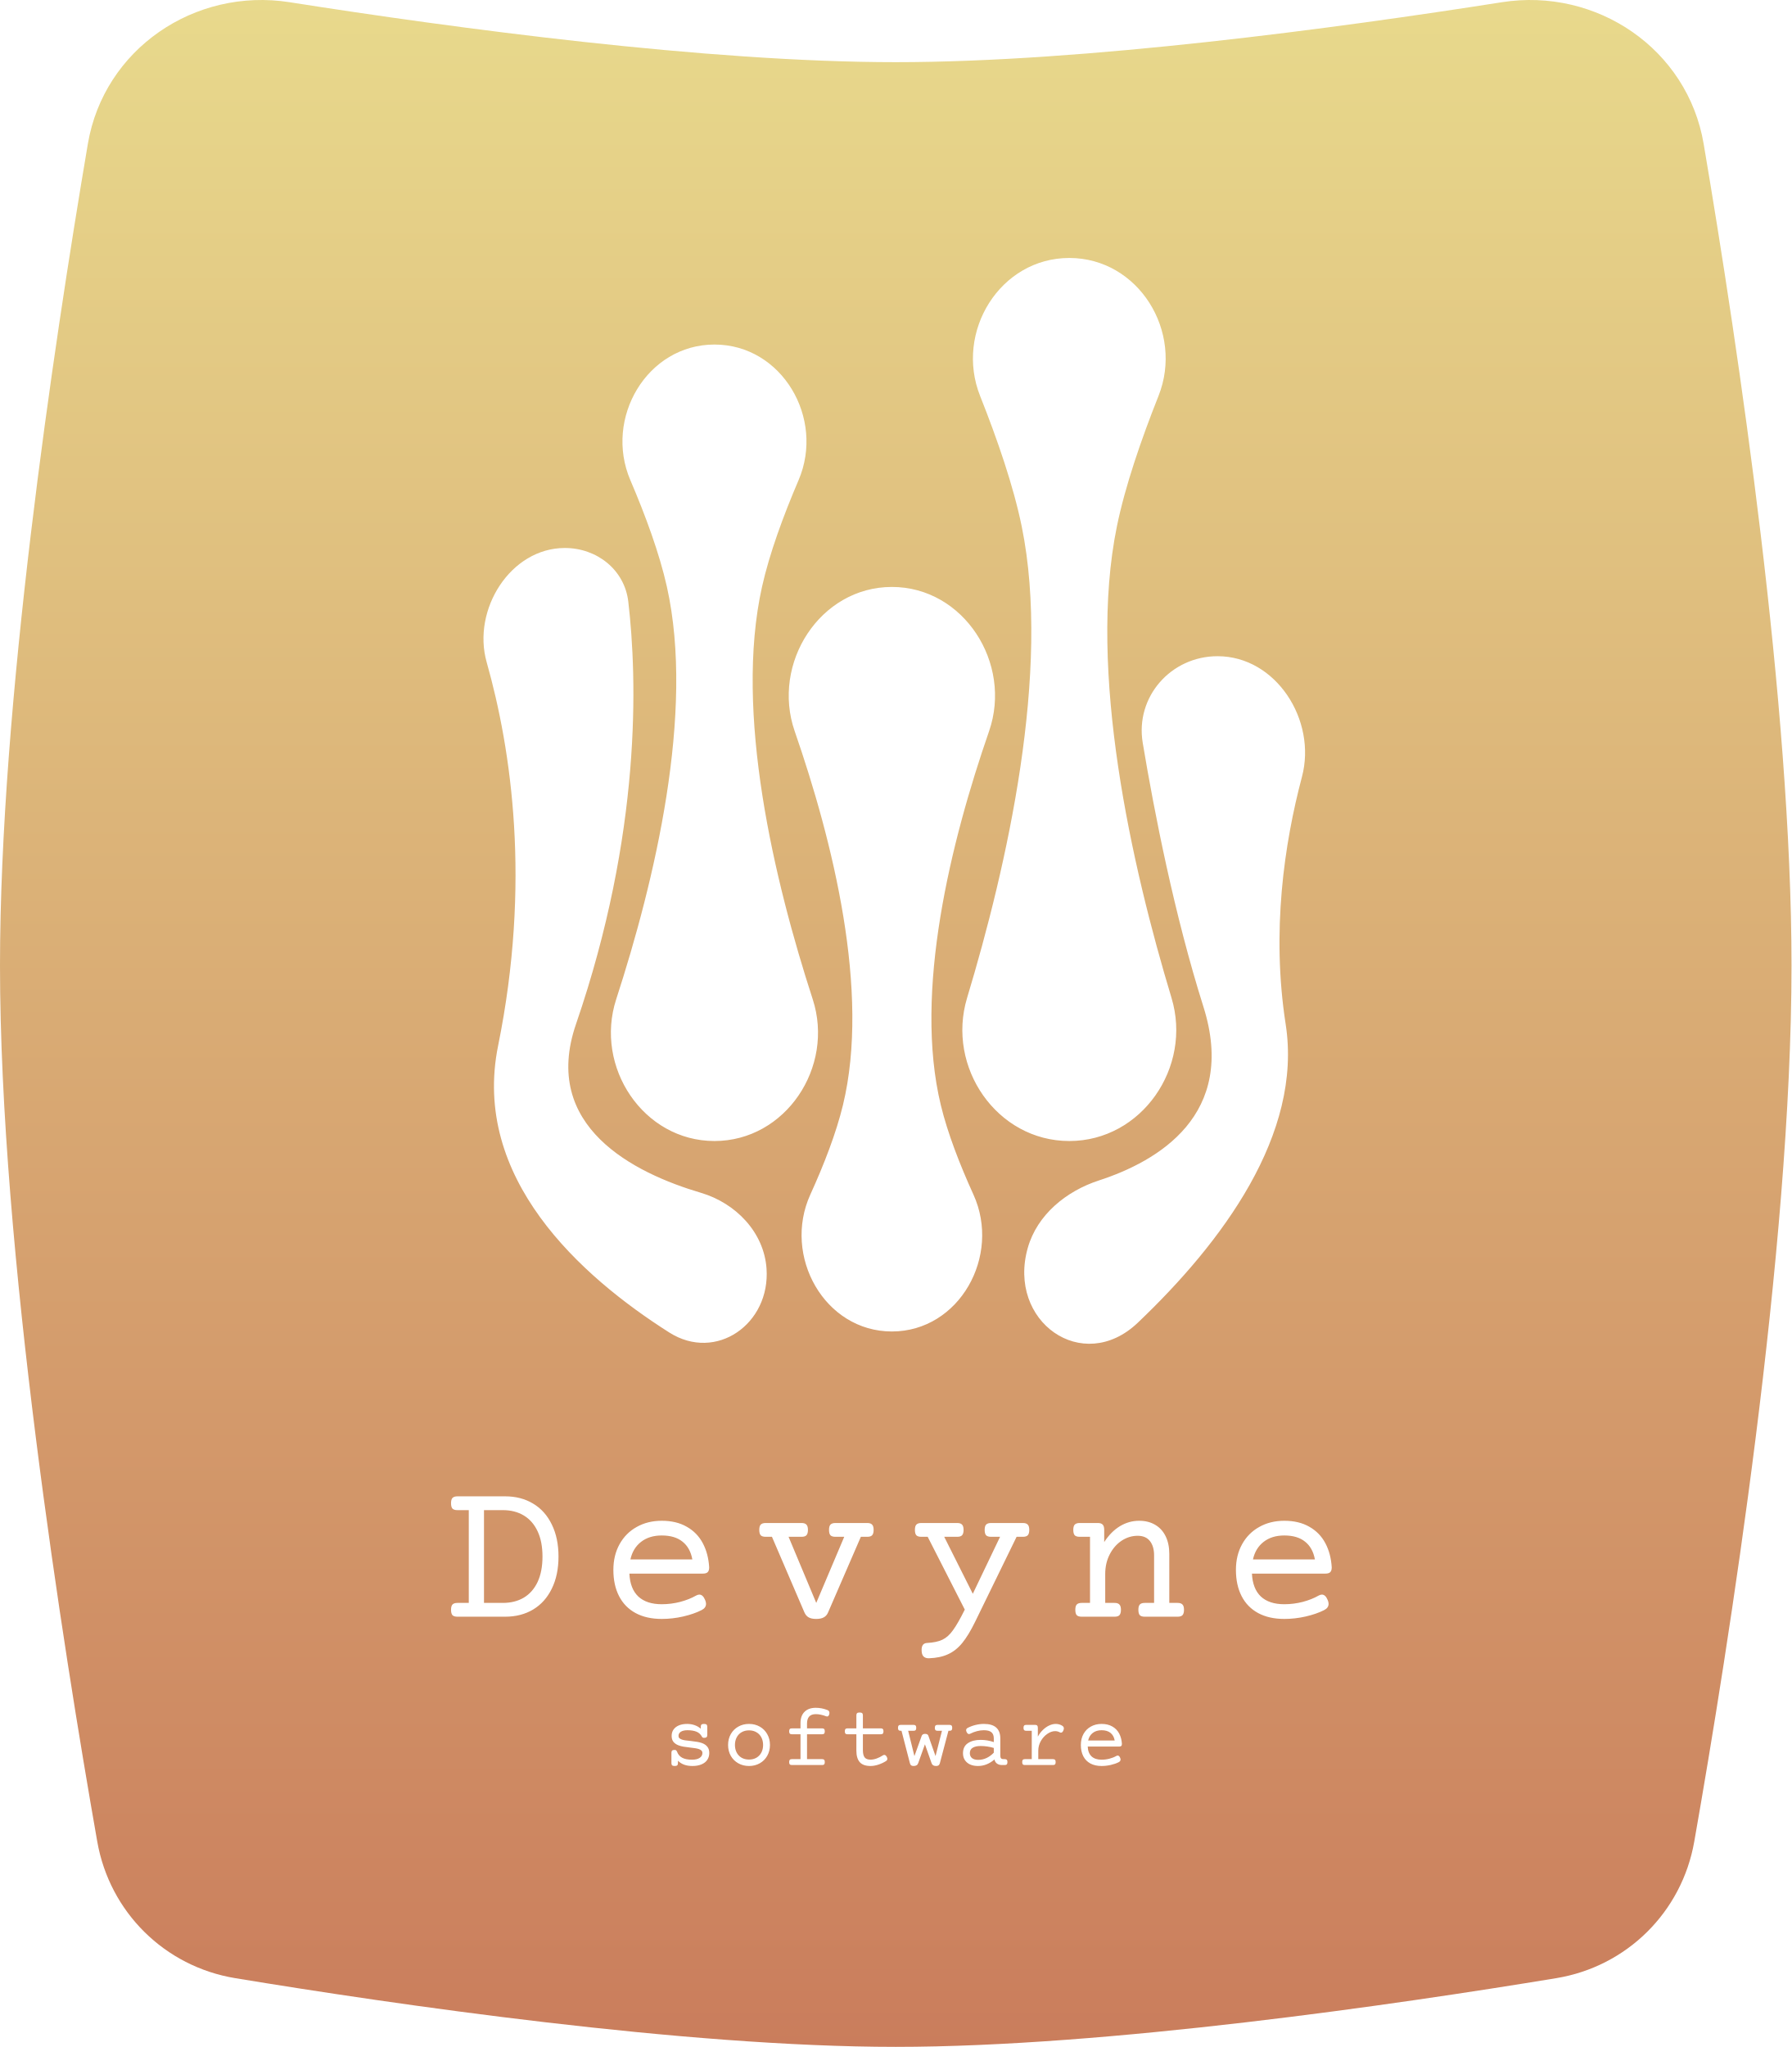
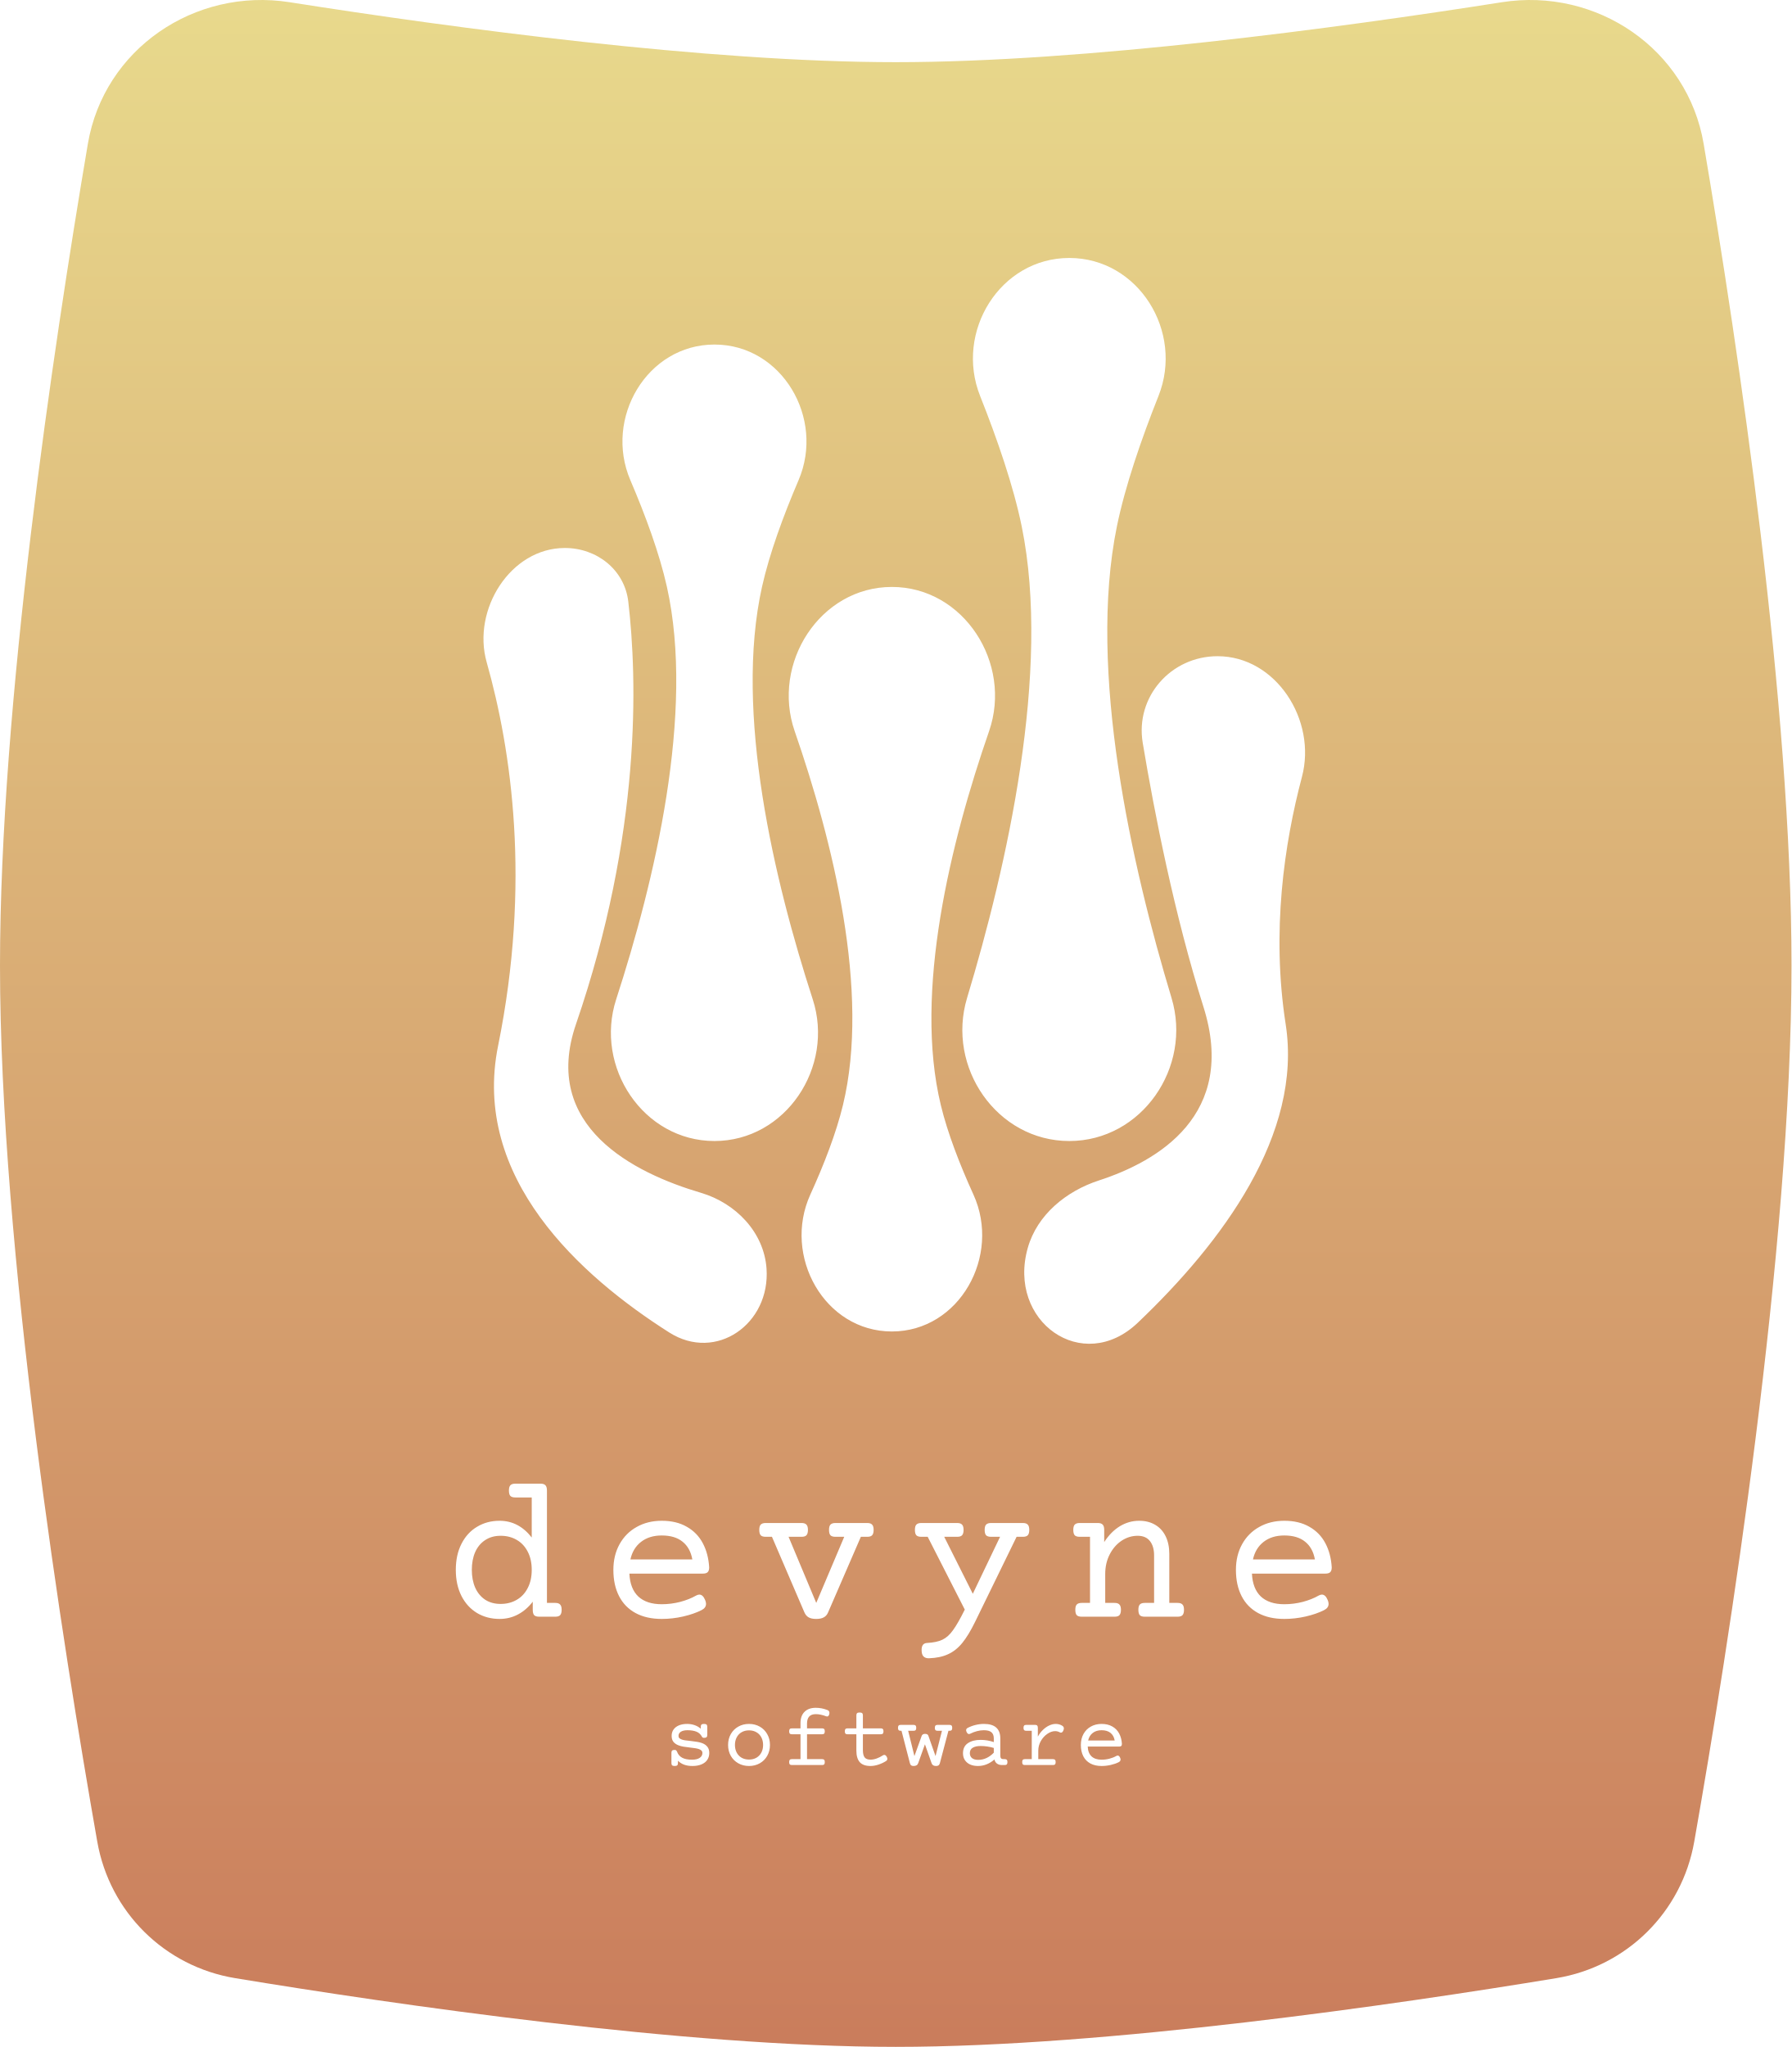
<svg xmlns="http://www.w3.org/2000/svg" width="604" height="690" viewBox="0 0 604 690" fill="none">
-   <path fill-rule="evenodd" clip-rule="evenodd" d="M97.655 0.749C65.651 -4.282 35.041 16.533 29.624 48.474C17.772 118.354 0 237.761 0 325.455C0 421.4 21.274 555.308 32.793 620.779C36.971 644.527 55.512 662.875 79.304 666.795C133.043 675.649 230.881 689.955 302 689.955C373.119 689.955 470.957 675.649 524.696 666.795C548.488 662.875 567.029 644.527 571.207 620.779C582.726 555.308 604 421.4 604 325.455C604 237.761 586.228 118.354 574.376 48.474C568.958 16.533 538.349 -4.282 506.345 0.749C450.658 9.502 365.634 20.955 302 20.955C238.366 20.955 153.342 9.502 97.655 0.749ZM238.205 581.318C238.039 581.171 237.756 581.098 237.355 581.098C236.955 581.098 236.672 581.171 236.506 581.318C236.34 581.464 236.257 581.708 236.257 582.05V582.709C235.69 582.201 235.012 581.806 234.221 581.523C233.439 581.239 232.575 581.098 231.628 581.098C230.632 581.098 229.738 581.254 228.947 581.567C228.166 581.879 227.551 582.343 227.101 582.958C226.662 583.564 226.442 584.291 226.442 585.141C226.442 585.951 226.637 586.61 227.028 587.118C227.429 587.616 227.985 588.007 228.698 588.29C229.216 588.495 229.782 588.651 230.397 588.759C231.012 588.866 231.779 588.969 232.697 589.067C233.381 589.135 233.942 589.208 234.382 589.286C234.831 589.355 235.226 589.443 235.568 589.55C235.969 589.687 236.276 589.862 236.491 590.077C236.706 590.292 236.813 590.566 236.813 590.898C236.813 591.581 236.511 592.128 235.905 592.538C235.3 592.948 234.43 593.153 233.298 593.153C231.93 593.153 230.837 592.939 230.016 592.509C229.196 592.079 228.61 591.396 228.259 590.458C228.171 590.243 228.068 590.092 227.951 590.004C227.834 589.906 227.673 589.858 227.468 589.858C227.067 589.858 226.784 589.931 226.618 590.077C226.452 590.224 226.369 590.468 226.369 590.81V594.325C226.369 594.667 226.452 594.911 226.618 595.058C226.784 595.204 227.067 595.277 227.468 595.277C227.868 595.277 228.151 595.204 228.317 595.058C228.483 594.911 228.566 594.667 228.566 594.325V593.505C229.162 594.101 229.86 594.545 230.661 594.838C231.462 595.131 232.389 595.277 233.444 595.277C234.636 595.277 235.656 595.097 236.506 594.735C237.365 594.374 238.014 593.866 238.454 593.212C238.903 592.548 239.128 591.776 239.128 590.898C239.128 590.019 238.908 589.311 238.469 588.774C238.039 588.236 237.433 587.826 236.652 587.543C236.135 587.358 235.583 587.221 234.997 587.133C234.421 587.035 233.659 586.933 232.712 586.825C232.038 586.757 231.486 586.693 231.056 586.635C230.637 586.576 230.265 586.493 229.943 586.386C229.553 586.259 229.255 586.098 229.05 585.902C228.854 585.707 228.757 585.453 228.757 585.141C228.757 584.535 229.02 584.067 229.548 583.734C230.085 583.393 230.827 583.222 231.774 583.222C233.005 583.222 234.02 583.388 234.821 583.72C235.622 584.042 236.232 584.604 236.652 585.404C236.789 585.658 237.023 585.785 237.355 585.785C237.756 585.785 238.039 585.712 238.205 585.566C238.371 585.419 238.454 585.175 238.454 584.833V582.05C238.454 581.708 238.371 581.464 238.205 581.318ZM256.147 582.006C255.073 581.401 253.867 581.098 252.529 581.098C251.191 581.098 249.985 581.401 248.911 582.006C247.837 582.611 246.992 583.456 246.377 584.54C245.771 585.614 245.469 586.83 245.469 588.188C245.469 589.545 245.771 590.766 246.377 591.85C246.992 592.924 247.837 593.764 248.911 594.369C249.985 594.975 251.191 595.277 252.529 595.277C253.867 595.277 255.073 594.975 256.147 594.369C257.222 593.764 258.062 592.924 258.667 591.85C259.282 590.766 259.59 589.545 259.59 588.188C259.59 586.83 259.282 585.614 258.667 584.54C258.062 583.456 257.222 582.611 256.147 582.006ZM250.024 583.896C250.747 583.476 251.582 583.266 252.529 583.266C253.477 583.266 254.307 583.476 255.02 583.896C255.742 584.306 256.299 584.887 256.689 585.639C257.08 586.381 257.275 587.231 257.275 588.188C257.275 589.145 257.08 589.999 256.689 590.751C256.299 591.493 255.742 592.074 255.02 592.494C254.307 592.904 253.477 593.109 252.529 593.109C251.582 593.109 250.747 592.904 250.024 592.494C249.312 592.074 248.76 591.493 248.369 590.751C247.979 589.999 247.783 589.145 247.783 588.188C247.783 587.231 247.979 586.381 248.369 585.639C248.76 584.887 249.312 584.306 250.024 583.896ZM278.939 576.41C277.65 575.912 276.351 575.663 275.042 575.663C273.411 575.663 272.142 576.117 271.234 577.026C270.335 577.924 269.886 579.179 269.886 580.79V582.592H266.986C266.654 582.592 266.414 582.67 266.268 582.826C266.131 582.973 266.063 583.227 266.063 583.588C266.063 583.949 266.131 584.208 266.268 584.364C266.414 584.511 266.654 584.584 266.986 584.584H269.886V592.963H266.986C266.654 592.963 266.414 593.041 266.268 593.197C266.131 593.344 266.063 593.598 266.063 593.959C266.063 594.32 266.131 594.579 266.268 594.735C266.414 594.882 266.654 594.955 266.986 594.955H277.152C277.484 594.955 277.718 594.882 277.855 594.735C278.001 594.579 278.074 594.32 278.074 593.959C278.074 593.598 278.001 593.344 277.855 593.197C277.718 593.041 277.484 592.963 277.152 592.963H272.083V584.584H277.152C277.484 584.584 277.718 584.511 277.855 584.364C278.001 584.208 278.074 583.949 278.074 583.588C278.074 583.227 278.001 582.973 277.855 582.826C277.718 582.67 277.484 582.592 277.152 582.592H272.083V580.981C272.083 578.861 273.07 577.802 275.042 577.802C276.116 577.802 277.274 578.041 278.514 578.52C278.641 578.568 278.758 578.593 278.865 578.593C279.217 578.593 279.461 578.315 279.598 577.758C279.627 577.611 279.642 577.484 279.642 577.377C279.642 576.908 279.407 576.586 278.939 576.41ZM290.67 577.465C290.504 577.318 290.221 577.245 289.821 577.245C289.42 577.245 289.137 577.318 288.971 577.465C288.805 577.611 288.722 577.856 288.722 578.197V582.592H285.748C285.416 582.592 285.177 582.67 285.031 582.826C284.894 582.973 284.826 583.227 284.826 583.588C284.826 583.949 284.894 584.208 285.031 584.364C285.177 584.511 285.416 584.584 285.748 584.584H288.722V590.107C288.722 591.825 289.103 593.119 289.865 593.988C290.636 594.848 291.852 595.277 293.512 595.277C294.323 595.277 295.197 595.126 296.134 594.823C297.072 594.511 297.921 594.115 298.683 593.637C299.005 593.442 299.166 593.188 299.166 592.875C299.166 592.69 299.103 592.47 298.976 592.216C298.742 591.767 298.458 591.542 298.126 591.542C297.96 591.542 297.809 591.591 297.672 591.689C296.998 592.128 296.3 592.48 295.578 592.743C294.855 593.007 294.166 593.139 293.512 593.139C292.555 593.139 291.881 592.88 291.491 592.362C291.11 591.845 290.919 591.029 290.919 589.916V584.584H296.94C297.272 584.584 297.506 584.511 297.643 584.364C297.789 584.208 297.863 583.949 297.863 583.588C297.863 583.227 297.789 582.973 297.643 582.826C297.506 582.67 297.272 582.592 296.94 582.592H290.919V578.197C290.919 577.856 290.836 577.611 290.67 577.465ZM320.815 581.654C320.678 581.498 320.444 581.42 320.112 581.42H316.098C315.766 581.42 315.527 581.498 315.38 581.654C315.244 581.801 315.175 582.055 315.175 582.416C315.175 582.777 315.244 583.036 315.38 583.193C315.527 583.339 315.766 583.412 316.098 583.412H317.578L315.41 591.938L312.978 585.038C312.841 584.648 312.465 584.452 311.85 584.452C311.547 584.452 311.303 584.516 311.118 584.643C310.932 584.77 310.805 584.936 310.737 585.141L308.291 591.938L306.181 583.412H307.983C308.315 583.412 308.549 583.339 308.686 583.193C308.833 583.036 308.906 582.777 308.906 582.416C308.906 582.055 308.833 581.801 308.686 581.654C308.549 581.498 308.315 581.42 307.983 581.42H303.676C303.344 581.42 303.105 581.498 302.959 581.654C302.822 581.801 302.754 582.055 302.754 582.416C302.754 582.777 302.822 583.036 302.959 583.193C303.105 583.339 303.344 583.412 303.676 583.412H303.94L306.767 594.325C306.855 594.677 306.992 594.921 307.177 595.058C307.363 595.204 307.641 595.277 308.012 595.277C308.432 595.277 308.764 595.199 309.008 595.043C309.262 594.897 309.448 594.657 309.565 594.325L311.836 587.968L314.077 594.325C314.194 594.657 314.37 594.897 314.604 595.043C314.848 595.199 315.18 595.277 315.6 595.277C315.971 595.277 316.25 595.204 316.435 595.058C316.63 594.921 316.777 594.677 316.875 594.325L319.76 583.412H320.112C320.444 583.412 320.678 583.339 320.815 583.193C320.962 583.036 321.035 582.777 321.035 582.416C321.035 582.055 320.962 581.801 320.815 581.654ZM335.872 582.328C334.954 581.508 333.577 581.098 331.741 581.098C330.794 581.098 329.846 581.215 328.899 581.449C327.962 581.674 327.083 582.001 326.263 582.431C325.901 582.616 325.721 582.88 325.721 583.222C325.721 583.378 325.774 583.573 325.882 583.808C326.096 584.276 326.365 584.511 326.687 584.511C326.824 584.511 326.975 584.467 327.141 584.379C327.854 584.018 328.606 583.734 329.397 583.529C330.188 583.324 330.95 583.222 331.682 583.222C332.864 583.222 333.719 583.446 334.246 583.896C334.783 584.335 335.052 585.028 335.052 585.976V587.221C333.636 586.723 332.151 586.474 330.598 586.474C328.85 586.474 327.425 586.845 326.321 587.587C325.218 588.319 324.666 589.457 324.666 591C324.666 591.889 324.881 592.655 325.31 593.3C325.74 593.944 326.331 594.438 327.083 594.779C327.845 595.111 328.719 595.277 329.705 595.277C330.75 595.277 331.736 595.087 332.664 594.706C333.601 594.325 334.471 593.783 335.271 593.08C335.408 593.695 335.701 594.164 336.15 594.486C336.609 594.799 337.156 594.955 337.791 594.955H338.728C339.06 594.955 339.295 594.882 339.431 594.735C339.578 594.579 339.651 594.32 339.651 593.959C339.651 593.598 339.578 593.344 339.431 593.197C339.295 593.041 339.06 592.963 338.728 592.963H338.216C337.571 592.963 337.249 592.577 337.249 591.806V585.976C337.249 584.364 336.79 583.149 335.872 582.328ZM327.947 589.125C328.601 588.734 329.49 588.539 330.613 588.539C331.385 588.539 332.151 588.598 332.913 588.715C333.675 588.822 334.388 588.984 335.052 589.198V590.795C333.489 592.406 331.736 593.212 329.793 593.212C328.904 593.212 328.211 593.017 327.713 592.626C327.224 592.226 326.98 591.669 326.98 590.956C326.98 590.116 327.303 589.506 327.947 589.125ZM358.092 581.684C357.428 581.293 356.715 581.098 355.953 581.098C355.221 581.098 354.479 581.274 353.727 581.625C352.975 581.977 352.267 582.475 351.603 583.119C350.938 583.764 350.372 584.516 349.903 585.375V582.416C349.903 582.055 349.83 581.801 349.684 581.654C349.547 581.498 349.312 581.42 348.98 581.42H345.992C345.66 581.42 345.421 581.498 345.274 581.654C345.138 581.801 345.069 582.055 345.069 582.416C345.069 582.777 345.138 583.036 345.274 583.193C345.421 583.339 345.66 583.412 345.992 583.412H347.853V592.963H345.553C345.221 592.963 344.981 593.041 344.835 593.197C344.698 593.344 344.63 593.598 344.63 593.959C344.63 594.32 344.698 594.579 344.835 594.735C344.981 594.882 345.221 594.955 345.553 594.955H354.986C355.318 594.955 355.553 594.882 355.689 594.735C355.836 594.579 355.909 594.32 355.909 593.959C355.909 593.598 355.836 593.344 355.689 593.197C355.553 593.041 355.318 592.963 354.986 592.963H350.05V590.121C350.05 588.979 350.333 587.9 350.899 586.884C351.476 585.868 352.208 585.058 353.097 584.452C353.985 583.837 354.869 583.529 355.748 583.529C356.295 583.529 356.808 583.661 357.286 583.925C357.413 584.003 357.55 584.042 357.696 584.042C358.058 584.042 358.341 583.764 358.546 583.207C358.634 582.973 358.678 582.768 358.678 582.592C358.678 582.221 358.482 581.918 358.092 581.684ZM375.009 581.962C374.013 581.386 372.807 581.098 371.391 581.098C370.033 581.098 368.827 581.396 367.773 581.991C366.718 582.577 365.893 583.407 365.297 584.482C364.701 585.556 364.404 586.791 364.404 588.188C364.404 589.652 364.677 590.917 365.224 591.982C365.771 593.046 366.567 593.861 367.612 594.428C368.656 594.994 369.916 595.277 371.391 595.277C372.426 595.277 373.456 595.16 374.482 594.926C375.507 594.692 376.396 594.384 377.148 594.003C377.577 593.788 377.792 593.485 377.792 593.095C377.792 592.929 377.748 592.743 377.66 592.538C377.445 592.021 377.167 591.762 376.825 591.762C376.689 591.762 376.537 591.806 376.371 591.894C375.707 592.275 374.936 592.582 374.057 592.817C373.178 593.041 372.289 593.153 371.391 593.153C369.936 593.153 368.808 592.782 368.007 592.04C367.216 591.288 366.786 590.185 366.718 588.73H377.323C377.655 588.73 377.89 588.661 378.027 588.525C378.173 588.388 378.246 588.153 378.246 587.821C378.168 586.503 377.861 585.341 377.323 584.335C376.786 583.319 376.015 582.528 375.009 581.962ZM368.403 584.145C369.194 583.529 370.19 583.222 371.391 583.222C372.66 583.222 373.661 583.52 374.394 584.115C375.136 584.701 375.61 585.556 375.815 586.679H366.864C367.109 585.595 367.621 584.75 368.403 584.145ZM170.318 504.384C173.896 504.384 177.04 505.204 179.752 506.845C182.464 508.463 184.56 510.81 186.041 513.886C187.545 516.939 188.297 520.539 188.297 524.687C188.297 528.834 187.545 532.434 186.041 535.487C184.56 538.541 182.464 540.888 179.752 542.528C177.04 544.146 173.896 544.955 170.318 544.955H154.22C153.445 544.955 152.887 544.784 152.545 544.443C152.226 544.078 152.066 543.474 152.066 542.631C152.066 541.788 152.226 541.195 152.545 540.854C152.887 540.489 153.445 540.307 154.22 540.307H158.048V509.032H154.22C153.445 509.032 152.887 508.861 152.545 508.52C152.226 508.155 152.066 507.551 152.066 506.708C152.066 505.865 152.226 505.273 152.545 504.931C152.887 504.566 153.445 504.384 154.22 504.384H170.318ZM163.175 540.307H169.532C172.244 540.307 174.602 539.714 176.607 538.529C178.613 537.322 180.162 535.556 181.256 533.232C182.35 530.885 182.896 528.036 182.896 524.687C182.896 521.337 182.35 518.5 181.256 516.176C180.162 513.829 178.613 512.052 176.607 510.844C174.602 509.636 172.244 509.032 169.532 509.032H163.175V540.307ZM223.099 512.621C226.403 512.621 229.217 513.293 231.541 514.638C233.888 515.959 235.688 517.805 236.941 520.175C238.195 522.522 238.912 525.234 239.095 528.31C239.095 529.084 238.924 529.631 238.582 529.95C238.263 530.269 237.716 530.429 236.941 530.429H212.195C212.355 533.824 213.357 536.399 215.203 538.153C217.072 539.885 219.703 540.751 223.099 540.751C225.195 540.751 227.269 540.489 229.319 539.965C231.37 539.418 233.17 538.7 234.72 537.812C235.107 537.607 235.46 537.504 235.779 537.504C236.577 537.504 237.226 538.108 237.728 539.316C237.933 539.794 238.035 540.227 238.035 540.614C238.035 541.526 237.534 542.232 236.531 542.734C234.777 543.622 232.703 544.34 230.311 544.887C227.918 545.434 225.514 545.707 223.099 545.707C219.658 545.707 216.718 545.046 214.28 543.725C211.842 542.403 209.985 540.5 208.709 538.017C207.433 535.533 206.795 532.582 206.795 529.164C206.795 525.906 207.49 523.023 208.88 520.517C210.27 518.01 212.195 516.073 214.656 514.706C217.117 513.316 219.931 512.621 223.099 512.621ZM223.099 517.577C220.296 517.577 217.972 518.295 216.126 519.731C214.303 521.143 213.107 523.114 212.537 525.644H233.421C232.942 523.023 231.837 521.029 230.105 519.662C228.396 518.272 226.061 517.577 223.099 517.577ZM292.388 513.373C293.162 513.373 293.709 513.555 294.028 513.92C294.37 514.262 294.541 514.854 294.541 515.697C294.541 516.54 294.37 517.144 294.028 517.509C293.709 517.851 293.162 518.022 292.388 518.022H290.234L279.194 543.485C278.875 544.26 278.397 544.818 277.759 545.16C277.144 545.525 276.278 545.707 275.161 545.707C274.067 545.707 273.213 545.525 272.598 545.16C272.005 544.818 271.538 544.26 271.196 543.485L260.259 518.022H258.14C257.365 518.022 256.807 517.851 256.465 517.509C256.146 517.144 255.986 516.54 255.986 515.697C255.986 514.854 256.146 514.262 256.465 513.92C256.807 513.555 257.365 513.373 258.14 513.373H270.239C271.014 513.373 271.561 513.555 271.88 513.92C272.222 514.262 272.393 514.854 272.393 515.697C272.393 516.54 272.222 517.144 271.88 517.509C271.561 517.851 271.014 518.022 270.239 518.022H265.864L275.195 540.307L284.629 518.022H281.655C280.881 518.022 280.322 517.851 279.98 517.509C279.661 517.144 279.502 516.54 279.502 515.697C279.502 514.854 279.661 514.262 279.98 513.92C280.322 513.555 280.881 513.373 281.655 513.373H292.388ZM344.86 513.373C345.635 513.373 346.182 513.555 346.501 513.92C346.843 514.262 347.014 514.854 347.014 515.697C347.014 516.54 346.843 517.144 346.501 517.509C346.182 517.851 345.635 518.022 344.86 518.022H342.741L328.762 546.664C327.281 549.695 325.834 552.076 324.421 553.808C323.008 555.539 321.413 556.804 319.636 557.602C317.881 558.422 315.739 558.878 313.21 558.969C312.412 558.992 311.797 558.787 311.364 558.354C310.931 557.943 310.715 557.203 310.715 556.132C310.715 554.651 311.319 553.876 312.526 553.808C314.714 553.694 316.446 553.329 317.722 552.714C319.021 552.099 320.205 551.039 321.276 549.535C322.37 548.054 323.703 545.73 325.275 542.563L312.766 518.022H310.612C309.838 518.022 309.279 517.851 308.938 517.509C308.618 517.144 308.459 516.54 308.459 515.697C308.459 514.854 308.618 514.262 308.938 513.92C309.279 513.555 309.838 513.373 310.612 513.373H322.712C323.487 513.373 324.034 513.555 324.353 513.92C324.694 514.262 324.865 514.854 324.865 515.697C324.865 516.54 324.694 517.144 324.353 517.509C324.034 517.851 323.487 518.022 322.712 518.022H318.337L327.976 537.231L337.17 518.022H334.128C333.353 518.022 332.795 517.851 332.453 517.509C332.134 517.144 331.975 516.54 331.975 515.697C331.975 514.854 332.134 514.262 332.453 513.92C332.795 513.555 333.353 513.373 334.128 513.373H344.86ZM384.071 512.621C386.145 512.621 387.945 513.077 389.472 513.988C390.998 514.877 392.172 516.164 392.992 517.851C393.812 519.537 394.223 521.508 394.223 523.764V540.307H397.025C397.8 540.307 398.347 540.489 398.666 540.854C399.008 541.195 399.179 541.788 399.179 542.631C399.179 543.474 399.008 544.078 398.666 544.443C398.347 544.784 397.8 544.955 397.025 544.955H385.951C385.176 544.955 384.618 544.784 384.276 544.443C383.957 544.078 383.798 543.474 383.798 542.631C383.798 541.788 383.957 541.195 384.276 540.854C384.618 540.489 385.176 540.307 385.951 540.307H389.096V524.276C389.096 522.248 388.629 520.642 387.694 519.457C386.76 518.272 385.382 517.68 383.559 517.68C381.622 517.68 379.81 518.238 378.124 519.355C376.461 520.471 375.128 522.009 374.125 523.969C373.122 525.929 372.621 528.116 372.621 530.531V540.307H375.766C376.54 540.307 377.087 540.489 377.406 540.854C377.748 541.195 377.919 541.788 377.919 542.631C377.919 543.474 377.748 544.078 377.406 544.443C377.087 544.784 376.54 544.955 375.766 544.955H364.691C363.917 544.955 363.358 544.784 363.017 544.443C362.698 544.078 362.538 543.474 362.538 542.631C362.538 541.788 362.698 541.195 363.017 540.854C363.358 540.489 363.917 540.307 364.691 540.307H367.494V518.022H364.008C363.233 518.022 362.675 517.851 362.333 517.509C362.014 517.144 361.854 516.54 361.854 515.697C361.854 514.854 362.014 514.262 362.333 513.92C362.675 513.555 363.233 513.373 364.008 513.373H370.126C370.901 513.373 371.448 513.555 371.767 513.92C372.108 514.262 372.279 514.854 372.279 515.697V519.799C373.783 517.475 375.538 515.697 377.543 514.467C379.571 513.236 381.747 512.621 384.071 512.621ZM432.989 512.621C436.293 512.621 439.107 513.293 441.432 514.638C443.779 515.959 445.579 517.805 446.832 520.175C448.085 522.522 448.803 525.234 448.985 528.31C448.985 529.084 448.814 529.631 448.473 529.95C448.154 530.269 447.607 530.429 446.832 530.429H422.086C422.245 533.824 423.248 536.399 425.094 538.153C426.962 539.885 429.594 540.751 432.989 540.751C435.086 540.751 437.159 540.489 439.21 539.965C441.261 539.418 443.061 538.7 444.61 537.812C444.998 537.607 445.351 537.504 445.67 537.504C446.467 537.504 447.117 538.108 447.618 539.316C447.823 539.794 447.926 540.227 447.926 540.614C447.926 541.526 447.424 542.232 446.422 542.734C444.667 543.622 442.594 544.34 440.201 544.887C437.809 545.434 435.405 545.707 432.989 545.707C429.548 545.707 426.609 545.046 424.171 543.725C421.733 542.403 419.876 540.5 418.6 538.017C417.324 535.533 416.686 532.582 416.686 529.164C416.686 525.906 417.381 523.023 418.771 520.517C420.16 518.01 422.086 516.073 424.547 514.706C427.008 513.316 429.822 512.621 432.989 512.621ZM432.989 517.577C430.187 517.577 427.862 518.295 426.017 519.731C424.194 521.143 422.997 523.114 422.428 525.644H443.312C442.833 523.023 441.728 521.029 439.996 519.662C438.287 518.272 435.952 517.577 432.989 517.577ZM394.972 336.376C402.025 359.735 384.908 384.612 360.509 384.612C336.111 384.612 318.994 359.735 326.047 336.376C339.41 292.118 354.449 226.22 344.461 177.419C341.677 163.814 336.228 148.026 330.443 133.485C321.821 111.814 337.189 86.955 360.509 86.955C383.83 86.955 399.197 111.814 390.576 133.485C384.791 148.026 379.342 163.814 376.558 177.419C366.57 226.22 381.609 292.118 394.972 336.376ZM267.928 246.479C259.99 223.581 276.461 197.847 300.693 197.847C324.926 197.847 341.397 223.581 333.458 246.479C320.645 283.437 307.923 334.268 317.2 372.539C319.493 381.999 323.577 392.53 328.191 402.671C337.607 423.362 323.423 448.812 300.693 448.812C277.963 448.812 263.78 423.362 273.195 402.671C277.81 392.53 281.893 381.999 284.187 372.539C293.464 334.268 280.741 283.437 267.928 246.479ZM346.505 420.654C339.496 445.397 364.967 463.597 383.594 445.869C411.975 418.857 439.234 382.366 433.456 345.216C428.589 313.925 432.999 284.292 438.95 261.843C444.004 242.776 430.216 221.192 410.493 221.192C394.771 221.192 382.676 234.902 385.266 250.411C389.205 274.004 395.916 308.278 405.736 339.379C417.237 375.803 390.331 391.448 370.517 397.895C359.46 401.493 349.675 409.466 346.505 420.654ZM225.644 449.157C241.439 459.18 259.764 446.236 258.431 427.575C257.558 415.354 248.051 405.535 236.302 402.066C213.763 395.411 182.332 379.723 194.192 345.216C216.357 280.729 214.866 228.767 211.822 202.784C210.564 192.051 201.242 184.715 190.436 184.715C172.081 184.715 159.08 205.549 164.077 223.212C172.424 252.713 179.066 297.625 167.931 352.511C158.904 397.009 195.624 430.106 225.644 449.157ZM240.877 384.612C264.858 384.612 281.42 359.653 274.009 336.843C261.075 297.034 247.427 240.182 256.926 197.732C259.428 186.55 264.1 173.847 269.235 161.85C278.176 140.96 263.598 116.137 240.877 116.137C218.157 116.137 203.578 140.96 212.519 161.85C217.654 173.847 222.327 186.55 224.829 197.732C234.328 240.182 220.68 297.034 207.745 336.843C200.334 359.653 216.897 384.612 240.877 384.612Z" fill="url(#paint1_linear)" />
+   <path fill-rule="evenodd" clip-rule="evenodd" d="M97.655 0.749C65.651 -4.282 35.041 16.533 29.624 48.474C17.772 118.354 0 237.761 0 325.455C0 421.4 21.274 555.308 32.793 620.779C36.971 644.527 55.512 662.875 79.304 666.795C133.043 675.649 230.881 689.955 302 689.955C373.119 689.955 470.957 675.649 524.696 666.795C548.488 662.875 567.029 644.527 571.207 620.779C582.726 555.308 604 421.4 604 325.455C604 237.761 586.228 118.354 574.376 48.474C568.958 16.533 538.349 -4.282 506.345 0.749C450.658 9.502 365.634 20.955 302 20.955C238.366 20.955 153.342 9.502 97.655 0.749ZM238.205 581.318C238.039 581.171 237.756 581.098 237.355 581.098C236.955 581.098 236.672 581.171 236.506 581.318C236.34 581.464 236.257 581.708 236.257 582.05V582.709C235.69 582.201 235.012 581.806 234.221 581.523C233.439 581.239 232.575 581.098 231.628 581.098C230.632 581.098 229.738 581.254 228.947 581.567C228.166 581.879 227.551 582.343 227.101 582.958C226.662 583.564 226.442 584.291 226.442 585.141C226.442 585.951 226.637 586.61 227.028 587.118C227.429 587.616 227.985 588.007 228.698 588.29C229.216 588.495 229.782 588.651 230.397 588.759C231.012 588.866 231.779 588.969 232.697 589.067C233.381 589.135 233.942 589.208 234.382 589.286C234.831 589.355 235.226 589.443 235.568 589.55C235.969 589.687 236.276 589.862 236.491 590.077C236.706 590.292 236.813 590.566 236.813 590.898C236.813 591.581 236.511 592.128 235.905 592.538C235.3 592.948 234.43 593.153 233.298 593.153C231.93 593.153 230.837 592.939 230.016 592.509C229.196 592.079 228.61 591.396 228.259 590.458C228.171 590.243 228.068 590.092 227.951 590.004C227.834 589.906 227.673 589.858 227.468 589.858C227.067 589.858 226.784 589.931 226.618 590.077C226.452 590.224 226.369 590.468 226.369 590.81V594.325C226.369 594.667 226.452 594.911 226.618 595.058C226.784 595.204 227.067 595.277 227.468 595.277C227.868 595.277 228.151 595.204 228.317 595.058C228.483 594.911 228.566 594.667 228.566 594.325V593.505C229.162 594.101 229.86 594.545 230.661 594.838C231.462 595.131 232.389 595.277 233.444 595.277C234.636 595.277 235.656 595.097 236.506 594.735C237.365 594.374 238.014 593.866 238.454 593.212C238.903 592.548 239.128 591.776 239.128 590.898C239.128 590.019 238.908 589.311 238.469 588.774C238.039 588.236 237.433 587.826 236.652 587.543C236.135 587.358 235.583 587.221 234.997 587.133C234.421 587.035 233.659 586.933 232.712 586.825C232.038 586.757 231.486 586.693 231.056 586.635C230.637 586.576 230.265 586.493 229.943 586.386C229.553 586.259 229.255 586.098 229.05 585.902C228.854 585.707 228.757 585.453 228.757 585.141C228.757 584.535 229.02 584.067 229.548 583.734C230.085 583.393 230.827 583.222 231.774 583.222C233.005 583.222 234.02 583.388 234.821 583.72C235.622 584.042 236.232 584.604 236.652 585.404C236.789 585.658 237.023 585.785 237.355 585.785C237.756 585.785 238.039 585.712 238.205 585.566C238.371 585.419 238.454 585.175 238.454 584.833V582.05C238.454 581.708 238.371 581.464 238.205 581.318ZM256.147 582.006C255.073 581.401 253.867 581.098 252.529 581.098C251.191 581.098 249.985 581.401 248.911 582.006C247.837 582.611 246.992 583.456 246.377 584.54C245.771 585.614 245.469 586.83 245.469 588.188C245.469 589.545 245.771 590.766 246.377 591.85C246.992 592.924 247.837 593.764 248.911 594.369C249.985 594.975 251.191 595.277 252.529 595.277C253.867 595.277 255.073 594.975 256.147 594.369C257.222 593.764 258.062 592.924 258.667 591.85C259.282 590.766 259.59 589.545 259.59 588.188C259.59 586.83 259.282 585.614 258.667 584.54C258.062 583.456 257.222 582.611 256.147 582.006ZM250.024 583.896C250.747 583.476 251.582 583.266 252.529 583.266C253.477 583.266 254.307 583.476 255.02 583.896C255.742 584.306 256.299 584.887 256.689 585.639C257.08 586.381 257.275 587.231 257.275 588.188C257.275 589.145 257.08 589.999 256.689 590.751C256.299 591.493 255.742 592.074 255.02 592.494C254.307 592.904 253.477 593.109 252.529 593.109C251.582 593.109 250.747 592.904 250.024 592.494C249.312 592.074 248.76 591.493 248.369 590.751C247.979 589.999 247.783 589.145 247.783 588.188C247.783 587.231 247.979 586.381 248.369 585.639C248.76 584.887 249.312 584.306 250.024 583.896ZM278.939 576.41C277.65 575.912 276.351 575.663 275.042 575.663C273.411 575.663 272.142 576.117 271.234 577.026C270.335 577.924 269.886 579.179 269.886 580.79V582.592H266.986C266.654 582.592 266.414 582.67 266.268 582.826C266.131 582.973 266.063 583.227 266.063 583.588C266.063 583.949 266.131 584.208 266.268 584.364C266.414 584.511 266.654 584.584 266.986 584.584H269.886V592.963H266.986C266.654 592.963 266.414 593.041 266.268 593.197C266.131 593.344 266.063 593.598 266.063 593.959C266.063 594.32 266.131 594.579 266.268 594.735C266.414 594.882 266.654 594.955 266.986 594.955H277.152C277.484 594.955 277.718 594.882 277.855 594.735C278.001 594.579 278.074 594.32 278.074 593.959C278.074 593.598 278.001 593.344 277.855 593.197C277.718 593.041 277.484 592.963 277.152 592.963H272.083V584.584H277.152C277.484 584.584 277.718 584.511 277.855 584.364C278.001 584.208 278.074 583.949 278.074 583.588C278.074 583.227 278.001 582.973 277.855 582.826C277.718 582.67 277.484 582.592 277.152 582.592H272.083V580.981C272.083 578.861 273.07 577.802 275.042 577.802C276.116 577.802 277.274 578.041 278.514 578.52C278.641 578.568 278.758 578.593 278.865 578.593C279.217 578.593 279.461 578.315 279.598 577.758C279.627 577.611 279.642 577.484 279.642 577.377C279.642 576.908 279.407 576.586 278.939 576.41ZM290.67 577.465C290.504 577.318 290.221 577.245 289.821 577.245C289.42 577.245 289.137 577.318 288.971 577.465C288.805 577.611 288.722 577.856 288.722 578.197V582.592H285.748C285.416 582.592 285.177 582.67 285.031 582.826C284.894 582.973 284.826 583.227 284.826 583.588C284.826 583.949 284.894 584.208 285.031 584.364C285.177 584.511 285.416 584.584 285.748 584.584H288.722V590.107C288.722 591.825 289.103 593.119 289.865 593.988C290.636 594.848 291.852 595.277 293.512 595.277C294.323 595.277 295.197 595.126 296.134 594.823C297.072 594.511 297.921 594.115 298.683 593.637C299.005 593.442 299.166 593.188 299.166 592.875C299.166 592.69 299.103 592.47 298.976 592.216C298.742 591.767 298.458 591.542 298.126 591.542C297.96 591.542 297.809 591.591 297.672 591.689C296.998 592.128 296.3 592.48 295.578 592.743C294.855 593.007 294.166 593.139 293.512 593.139C292.555 593.139 291.881 592.88 291.491 592.362C291.11 591.845 290.919 591.029 290.919 589.916V584.584H296.94C297.272 584.584 297.506 584.511 297.643 584.364C297.789 584.208 297.863 583.949 297.863 583.588C297.863 583.227 297.789 582.973 297.643 582.826C297.506 582.67 297.272 582.592 296.94 582.592H290.919V578.197C290.919 577.856 290.836 577.611 290.67 577.465ZM320.815 581.654C320.678 581.498 320.444 581.42 320.112 581.42H316.098C315.766 581.42 315.527 581.498 315.38 581.654C315.244 581.801 315.175 582.055 315.175 582.416C315.175 582.777 315.244 583.036 315.38 583.193C315.527 583.339 315.766 583.412 316.098 583.412H317.578L315.41 591.938L312.978 585.038C312.841 584.648 312.465 584.452 311.85 584.452C311.547 584.452 311.303 584.516 311.118 584.643C310.932 584.77 310.805 584.936 310.737 585.141L308.291 591.938L306.181 583.412H307.983C308.315 583.412 308.549 583.339 308.686 583.193C308.833 583.036 308.906 582.777 308.906 582.416C308.906 582.055 308.833 581.801 308.686 581.654C308.549 581.498 308.315 581.42 307.983 581.42H303.676C303.344 581.42 303.105 581.498 302.959 581.654C302.822 581.801 302.754 582.055 302.754 582.416C302.754 582.777 302.822 583.036 302.959 583.193C303.105 583.339 303.344 583.412 303.676 583.412H303.94L306.767 594.325C306.855 594.677 306.992 594.921 307.177 595.058C307.363 595.204 307.641 595.277 308.012 595.277C308.432 595.277 308.764 595.199 309.008 595.043C309.262 594.897 309.448 594.657 309.565 594.325L311.836 587.968L314.077 594.325C314.194 594.657 314.37 594.897 314.604 595.043C314.848 595.199 315.18 595.277 315.6 595.277C315.971 595.277 316.25 595.204 316.435 595.058C316.63 594.921 316.777 594.677 316.875 594.325L319.76 583.412H320.112C320.444 583.412 320.678 583.339 320.815 583.193C320.962 583.036 321.035 582.777 321.035 582.416C321.035 582.055 320.962 581.801 320.815 581.654ZM335.872 582.328C334.954 581.508 333.577 581.098 331.741 581.098C330.794 581.098 329.846 581.215 328.899 581.449C327.962 581.674 327.083 582.001 326.263 582.431C325.901 582.616 325.721 582.88 325.721 583.222C325.721 583.378 325.774 583.573 325.882 583.808C326.096 584.276 326.365 584.511 326.687 584.511C326.824 584.511 326.975 584.467 327.141 584.379C327.854 584.018 328.606 583.734 329.397 583.529C330.188 583.324 330.95 583.222 331.682 583.222C332.864 583.222 333.719 583.446 334.246 583.896C334.783 584.335 335.052 585.028 335.052 585.976V587.221C333.636 586.723 332.151 586.474 330.598 586.474C328.85 586.474 327.425 586.845 326.321 587.587C325.218 588.319 324.666 589.457 324.666 591C324.666 591.889 324.881 592.655 325.31 593.3C325.74 593.944 326.331 594.438 327.083 594.779C327.845 595.111 328.719 595.277 329.705 595.277C330.75 595.277 331.736 595.087 332.664 594.706C333.601 594.325 334.471 593.783 335.271 593.08C335.408 593.695 335.701 594.164 336.15 594.486C336.609 594.799 337.156 594.955 337.791 594.955H338.728C339.06 594.955 339.295 594.882 339.431 594.735C339.578 594.579 339.651 594.32 339.651 593.959C339.651 593.598 339.578 593.344 339.431 593.197C339.295 593.041 339.06 592.963 338.728 592.963H338.216C337.571 592.963 337.249 592.577 337.249 591.806V585.976C337.249 584.364 336.79 583.149 335.872 582.328ZM327.947 589.125C328.601 588.734 329.49 588.539 330.613 588.539C331.385 588.539 332.151 588.598 332.913 588.715C333.675 588.822 334.388 588.984 335.052 589.198V590.795C333.489 592.406 331.736 593.212 329.793 593.212C328.904 593.212 328.211 593.017 327.713 592.626C327.224 592.226 326.98 591.669 326.98 590.956C326.98 590.116 327.303 589.506 327.947 589.125ZM358.092 581.684C357.428 581.293 356.715 581.098 355.953 581.098C355.221 581.098 354.479 581.274 353.727 581.625C352.975 581.977 352.267 582.475 351.603 583.119C350.938 583.764 350.372 584.516 349.903 585.375V582.416C349.903 582.055 349.83 581.801 349.684 581.654C349.547 581.498 349.312 581.42 348.98 581.42H345.992C345.66 581.42 345.421 581.498 345.274 581.654C345.138 581.801 345.069 582.055 345.069 582.416C345.069 582.777 345.138 583.036 345.274 583.193C345.421 583.339 345.66 583.412 345.992 583.412H347.853V592.963H345.553C345.221 592.963 344.981 593.041 344.835 593.197C344.698 593.344 344.63 593.598 344.63 593.959C344.63 594.32 344.698 594.579 344.835 594.735C344.981 594.882 345.221 594.955 345.553 594.955H354.986C355.318 594.955 355.553 594.882 355.689 594.735C355.836 594.579 355.909 594.32 355.909 593.959C355.909 593.598 355.836 593.344 355.689 593.197C355.553 593.041 355.318 592.963 354.986 592.963H350.05V590.121C350.05 588.979 350.333 587.9 350.899 586.884C351.476 585.868 352.208 585.058 353.097 584.452C353.985 583.837 354.869 583.529 355.748 583.529C356.295 583.529 356.808 583.661 357.286 583.925C357.413 584.003 357.55 584.042 357.696 584.042C358.058 584.042 358.341 583.764 358.546 583.207C358.634 582.973 358.678 582.768 358.678 582.592C358.678 582.221 358.482 581.918 358.092 581.684ZM375.009 581.962C374.013 581.386 372.807 581.098 371.391 581.098C370.033 581.098 368.827 581.396 367.773 581.991C366.718 582.577 365.893 583.407 365.297 584.482C364.701 585.556 364.404 586.791 364.404 588.188C364.404 589.652 364.677 590.917 365.224 591.982C365.771 593.046 366.567 593.861 367.612 594.428C368.656 594.994 369.916 595.277 371.391 595.277C372.426 595.277 373.456 595.16 374.482 594.926C375.507 594.692 376.396 594.384 377.148 594.003C377.577 593.788 377.792 593.485 377.792 593.095C377.792 592.929 377.748 592.743 377.66 592.538C377.445 592.021 377.167 591.762 376.825 591.762C376.689 591.762 376.537 591.806 376.371 591.894C375.707 592.275 374.936 592.582 374.057 592.817C373.178 593.041 372.289 593.153 371.391 593.153C369.936 593.153 368.808 592.782 368.007 592.04C367.216 591.288 366.786 590.185 366.718 588.73H377.323C377.655 588.73 377.89 588.661 378.027 588.525C378.173 588.388 378.246 588.153 378.246 587.821C378.168 586.503 377.861 585.341 377.323 584.335C376.786 583.319 376.015 582.528 375.009 581.962ZM368.403 584.145C369.194 583.529 370.19 583.222 371.391 583.222C372.66 583.222 373.661 583.52 374.394 584.115C375.136 584.701 375.61 585.556 375.815 586.679H366.864C367.109 585.595 367.621 584.75 368.403 584.145ZM182.247 500.111C183.022 500.111 183.569 500.294 183.888 500.658C184.229 501 184.4 501.593 184.4 502.436V540.307H187.203C187.978 540.307 188.525 540.489 188.844 540.854C189.186 541.195 189.356 541.788 189.356 542.631C189.356 543.474 189.186 544.078 188.844 544.443C188.525 544.784 187.978 544.955 187.203 544.955H181.769C180.994 544.955 180.436 544.784 180.094 544.443C179.775 544.078 179.615 543.474 179.615 542.631V539.897C178.18 541.765 176.516 543.201 174.625 544.203C172.734 545.206 170.672 545.707 168.438 545.707C165.613 545.707 163.084 545.046 160.851 543.725C158.618 542.38 156.863 540.466 155.587 537.983C154.311 535.476 153.673 532.537 153.673 529.164C153.673 525.792 154.311 522.864 155.587 520.38C156.863 517.873 158.618 515.959 160.851 514.638C163.084 513.293 165.613 512.621 168.438 512.621C172.722 512.621 176.334 514.501 179.273 518.261V504.76H173.736C172.962 504.76 172.403 504.589 172.062 504.247C171.743 503.883 171.583 503.279 171.583 502.436C171.583 501.593 171.743 501 172.062 500.658C172.403 500.294 172.962 500.111 173.736 500.111H182.247ZM168.78 517.68C166.752 517.68 165.009 518.17 163.551 519.15C162.092 520.107 160.976 521.451 160.201 523.183C159.449 524.914 159.073 526.908 159.073 529.164C159.073 531.42 159.449 533.414 160.201 535.146C160.976 536.877 162.092 538.233 163.551 539.213C165.009 540.17 166.752 540.649 168.78 540.649C170.808 540.649 172.608 540.193 174.181 539.281C175.776 538.37 177.018 537.048 177.906 535.317C178.818 533.585 179.273 531.534 179.273 529.164C179.273 526.794 178.818 524.744 177.906 523.012C177.018 521.28 175.776 519.958 174.181 519.047C172.608 518.136 170.808 517.68 168.78 517.68ZM223.099 512.621C226.403 512.621 229.217 513.293 231.541 514.638C233.888 515.959 235.688 517.805 236.941 520.175C238.195 522.522 238.912 525.234 239.095 528.31C239.095 529.084 238.924 529.631 238.582 529.95C238.263 530.269 237.716 530.429 236.941 530.429H212.195C212.355 533.824 213.357 536.399 215.203 538.153C217.072 539.885 219.703 540.751 223.099 540.751C225.195 540.751 227.269 540.489 229.319 539.965C231.37 539.418 233.17 538.7 234.72 537.812C235.107 537.607 235.46 537.504 235.779 537.504C236.577 537.504 237.226 538.108 237.728 539.316C237.933 539.794 238.035 540.227 238.035 540.614C238.035 541.526 237.534 542.232 236.531 542.734C234.777 543.622 232.703 544.34 230.311 544.887C227.918 545.434 225.514 545.707 223.099 545.707C219.658 545.707 216.718 545.046 214.28 543.725C211.842 542.403 209.985 540.5 208.709 538.017C207.433 535.533 206.795 532.582 206.795 529.164C206.795 525.906 207.49 523.023 208.88 520.517C210.27 518.01 212.195 516.073 214.656 514.706C217.117 513.316 219.931 512.621 223.099 512.621ZM223.099 517.577C220.296 517.577 217.972 518.295 216.126 519.731C214.303 521.143 213.107 523.114 212.537 525.644H233.421C232.942 523.023 231.837 521.029 230.105 519.662C228.396 518.272 226.061 517.577 223.099 517.577ZM292.388 513.373C293.162 513.373 293.709 513.555 294.028 513.92C294.37 514.262 294.541 514.854 294.541 515.697C294.541 516.54 294.37 517.144 294.028 517.509C293.709 517.851 293.162 518.022 292.388 518.022H290.234L279.194 543.485C278.875 544.26 278.397 544.818 277.759 545.16C277.144 545.525 276.278 545.707 275.161 545.707C274.067 545.707 273.213 545.525 272.598 545.16C272.005 544.818 271.538 544.26 271.196 543.485L260.259 518.022H258.14C257.365 518.022 256.807 517.851 256.465 517.509C256.146 517.144 255.986 516.54 255.986 515.697C255.986 514.854 256.146 514.262 256.465 513.92C256.807 513.555 257.365 513.373 258.14 513.373H270.239C271.014 513.373 271.561 513.555 271.88 513.92C272.222 514.262 272.393 514.854 272.393 515.697C272.393 516.54 272.222 517.144 271.88 517.509C271.561 517.851 271.014 518.022 270.239 518.022H265.864L275.195 540.307L284.629 518.022H281.655C280.881 518.022 280.322 517.851 279.98 517.509C279.661 517.144 279.502 516.54 279.502 515.697C279.502 514.854 279.661 514.262 279.98 513.92C280.322 513.555 280.881 513.373 281.655 513.373H292.388ZM344.86 513.373C345.635 513.373 346.182 513.555 346.501 513.92C346.843 514.262 347.014 514.854 347.014 515.697C347.014 516.54 346.843 517.144 346.501 517.509C346.182 517.851 345.635 518.022 344.86 518.022H342.741L328.762 546.664C327.281 549.695 325.834 552.076 324.421 553.808C323.008 555.539 321.413 556.804 319.636 557.602C317.881 558.422 315.739 558.878 313.21 558.969C312.412 558.992 311.797 558.787 311.364 558.354C310.931 557.943 310.715 557.203 310.715 556.132C310.715 554.651 311.319 553.876 312.526 553.808C314.714 553.694 316.446 553.329 317.722 552.714C319.021 552.099 320.205 551.039 321.276 549.535C322.37 548.054 323.703 545.73 325.275 542.563L312.766 518.022H310.612C309.838 518.022 309.279 517.851 308.938 517.509C308.618 517.144 308.459 516.54 308.459 515.697C308.459 514.854 308.618 514.262 308.938 513.92C309.279 513.555 309.838 513.373 310.612 513.373H322.712C323.487 513.373 324.034 513.555 324.353 513.92C324.694 514.262 324.865 514.854 324.865 515.697C324.865 516.54 324.694 517.144 324.353 517.509C324.034 517.851 323.487 518.022 322.712 518.022H318.337L327.976 537.231L337.17 518.022H334.128C333.353 518.022 332.795 517.851 332.453 517.509C332.134 517.144 331.975 516.54 331.975 515.697C331.975 514.854 332.134 514.262 332.453 513.92C332.795 513.555 333.353 513.373 334.128 513.373H344.86ZM384.071 512.621C386.145 512.621 387.945 513.077 389.472 513.988C390.998 514.877 392.172 516.164 392.992 517.851C393.812 519.537 394.223 521.508 394.223 523.764V540.307H397.025C397.8 540.307 398.347 540.489 398.666 540.854C399.008 541.195 399.179 541.788 399.179 542.631C399.179 543.474 399.008 544.078 398.666 544.443C398.347 544.784 397.8 544.955 397.025 544.955H385.951C385.176 544.955 384.618 544.784 384.276 544.443C383.957 544.078 383.798 543.474 383.798 542.631C383.798 541.788 383.957 541.195 384.276 540.854C384.618 540.489 385.176 540.307 385.951 540.307H389.096V524.276C389.096 522.248 388.629 520.642 387.694 519.457C386.76 518.272 385.382 517.68 383.559 517.68C381.622 517.68 379.81 518.238 378.124 519.355C376.461 520.471 375.128 522.009 374.125 523.969C373.122 525.929 372.621 528.116 372.621 530.531V540.307H375.766C376.54 540.307 377.087 540.489 377.406 540.854C377.748 541.195 377.919 541.788 377.919 542.631C377.919 543.474 377.748 544.078 377.406 544.443C377.087 544.784 376.54 544.955 375.766 544.955H364.691C363.917 544.955 363.358 544.784 363.017 544.443C362.698 544.078 362.538 543.474 362.538 542.631C362.538 541.788 362.698 541.195 363.017 540.854C363.358 540.489 363.917 540.307 364.691 540.307H367.494V518.022H364.008C363.233 518.022 362.675 517.851 362.333 517.509C362.014 517.144 361.854 516.54 361.854 515.697C361.854 514.854 362.014 514.262 362.333 513.92C362.675 513.555 363.233 513.373 364.008 513.373H370.126C370.901 513.373 371.448 513.555 371.767 513.92C372.108 514.262 372.279 514.854 372.279 515.697V519.799C373.783 517.475 375.538 515.697 377.543 514.467C379.571 513.236 381.747 512.621 384.071 512.621ZM432.989 512.621C436.293 512.621 439.107 513.293 441.432 514.638C443.779 515.959 445.579 517.805 446.832 520.175C448.085 522.522 448.803 525.234 448.985 528.31C448.985 529.084 448.814 529.631 448.473 529.95C448.154 530.269 447.607 530.429 446.832 530.429H422.086C422.245 533.824 423.248 536.399 425.094 538.153C426.962 539.885 429.594 540.751 432.989 540.751C435.086 540.751 437.159 540.489 439.21 539.965C441.261 539.418 443.061 538.7 444.61 537.812C444.998 537.607 445.351 537.504 445.67 537.504C446.467 537.504 447.117 538.108 447.618 539.316C447.823 539.794 447.926 540.227 447.926 540.614C447.926 541.526 447.424 542.232 446.422 542.734C444.667 543.622 442.594 544.34 440.201 544.887C437.809 545.434 435.405 545.707 432.989 545.707C429.548 545.707 426.609 545.046 424.171 543.725C421.733 542.403 419.876 540.5 418.6 538.017C417.324 535.533 416.686 532.582 416.686 529.164C416.686 525.906 417.381 523.023 418.771 520.517C420.16 518.01 422.086 516.073 424.547 514.706C427.008 513.316 429.822 512.621 432.989 512.621ZM432.989 517.577C430.187 517.577 427.862 518.295 426.017 519.731C424.194 521.143 422.997 523.114 422.428 525.644H443.312C442.833 523.023 441.728 521.029 439.996 519.662C438.287 518.272 435.952 517.577 432.989 517.577ZM394.972 336.376C402.025 359.735 384.908 384.612 360.509 384.612C336.111 384.612 318.994 359.735 326.047 336.376C339.41 292.118 354.449 226.22 344.461 177.419C341.677 163.814 336.228 148.026 330.443 133.485C321.821 111.814 337.189 86.955 360.509 86.955C383.83 86.955 399.197 111.814 390.576 133.485C384.791 148.026 379.342 163.814 376.558 177.419C366.57 226.22 381.609 292.118 394.972 336.376ZM267.928 246.479C259.99 223.581 276.461 197.847 300.693 197.847C324.926 197.847 341.397 223.581 333.458 246.479C320.645 283.437 307.923 334.268 317.2 372.539C319.493 382 323.577 392.53 328.191 402.671C337.607 423.362 323.423 448.812 300.693 448.812C277.963 448.812 263.78 423.362 273.195 402.671C277.81 392.53 281.893 382 284.187 372.539C293.464 334.268 280.741 283.437 267.928 246.479ZM346.505 420.654C339.496 445.397 364.967 463.597 383.594 445.869C411.975 418.857 439.234 382.366 433.456 345.216C428.589 313.925 432.999 284.292 438.95 261.843C444.004 242.776 430.216 221.192 410.493 221.192C394.771 221.192 382.676 234.902 385.266 250.411C389.205 274.004 395.916 308.278 405.736 339.379C417.237 375.803 390.331 391.448 370.517 397.895C359.46 401.493 349.675 409.466 346.505 420.654ZM225.644 449.157C241.439 459.18 259.764 446.236 258.431 427.575C257.558 415.354 248.051 405.535 236.302 402.065C213.763 395.411 182.332 379.723 194.192 345.216C216.357 280.729 214.866 228.767 211.822 202.784C210.564 192.051 201.242 184.715 190.436 184.715C172.081 184.715 159.08 205.549 164.077 223.212C172.424 252.713 179.066 297.625 167.931 352.511C158.904 397.009 195.624 430.106 225.644 449.157ZM240.877 384.612C264.858 384.612 281.42 359.653 274.009 336.843C261.075 297.034 247.427 240.182 256.925 197.732C259.428 186.55 264.1 173.847 269.235 161.85C278.176 140.96 263.598 116.137 240.877 116.137C218.157 116.137 203.578 140.96 212.519 161.85C217.654 173.847 222.327 186.55 224.829 197.732C234.328 240.182 220.68 297.034 207.745 336.843C200.334 359.653 216.897 384.612 240.877 384.612Z" fill="url(#paint2_linear)" />
  <defs>
-     <linearGradient id="paint1_linear" x1="0" y1="0" x2="0" y2="690" gradientUnits="userSpaceOnUse">
+     <linearGradient id="paint2_linear" x1="110.128" y1="0" x2="110.128" y2="687.211" gradientUnits="userSpaceOnUse">
      <stop stop-color="#E8D98C" />
      <stop offset="1" stop-color="#CA7D5C" />
    </linearGradient>
  </defs>
</svg>
